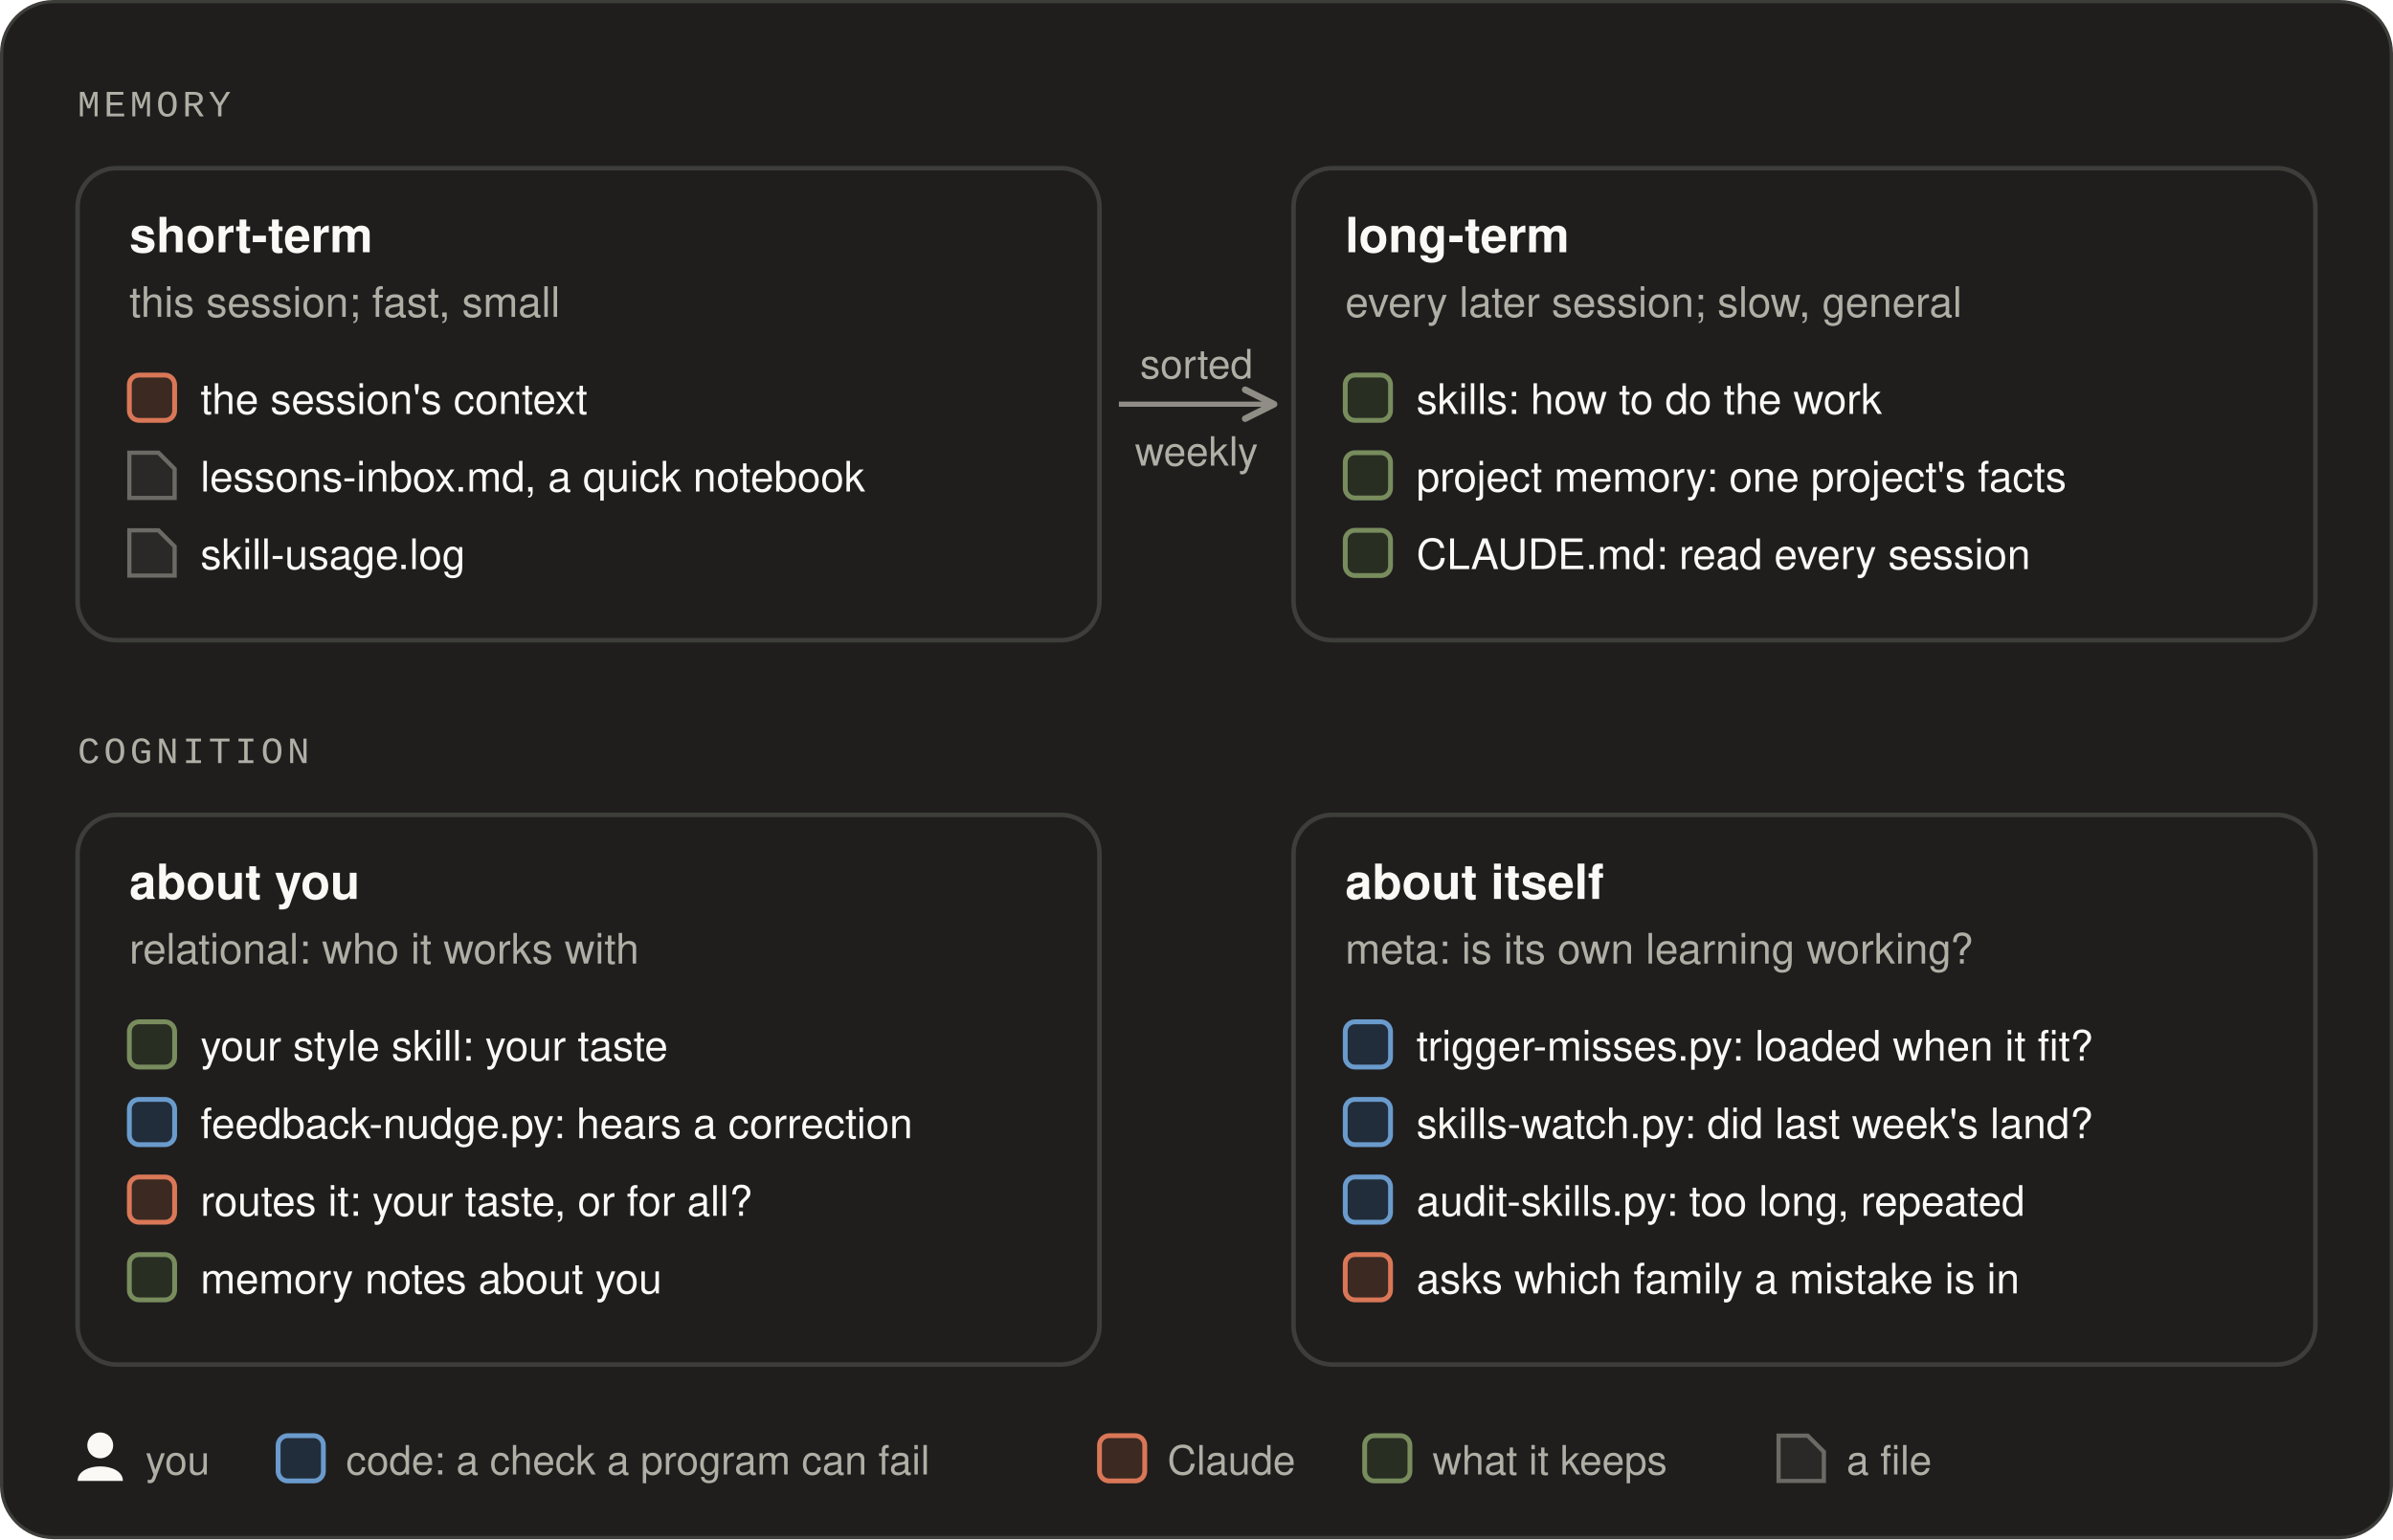
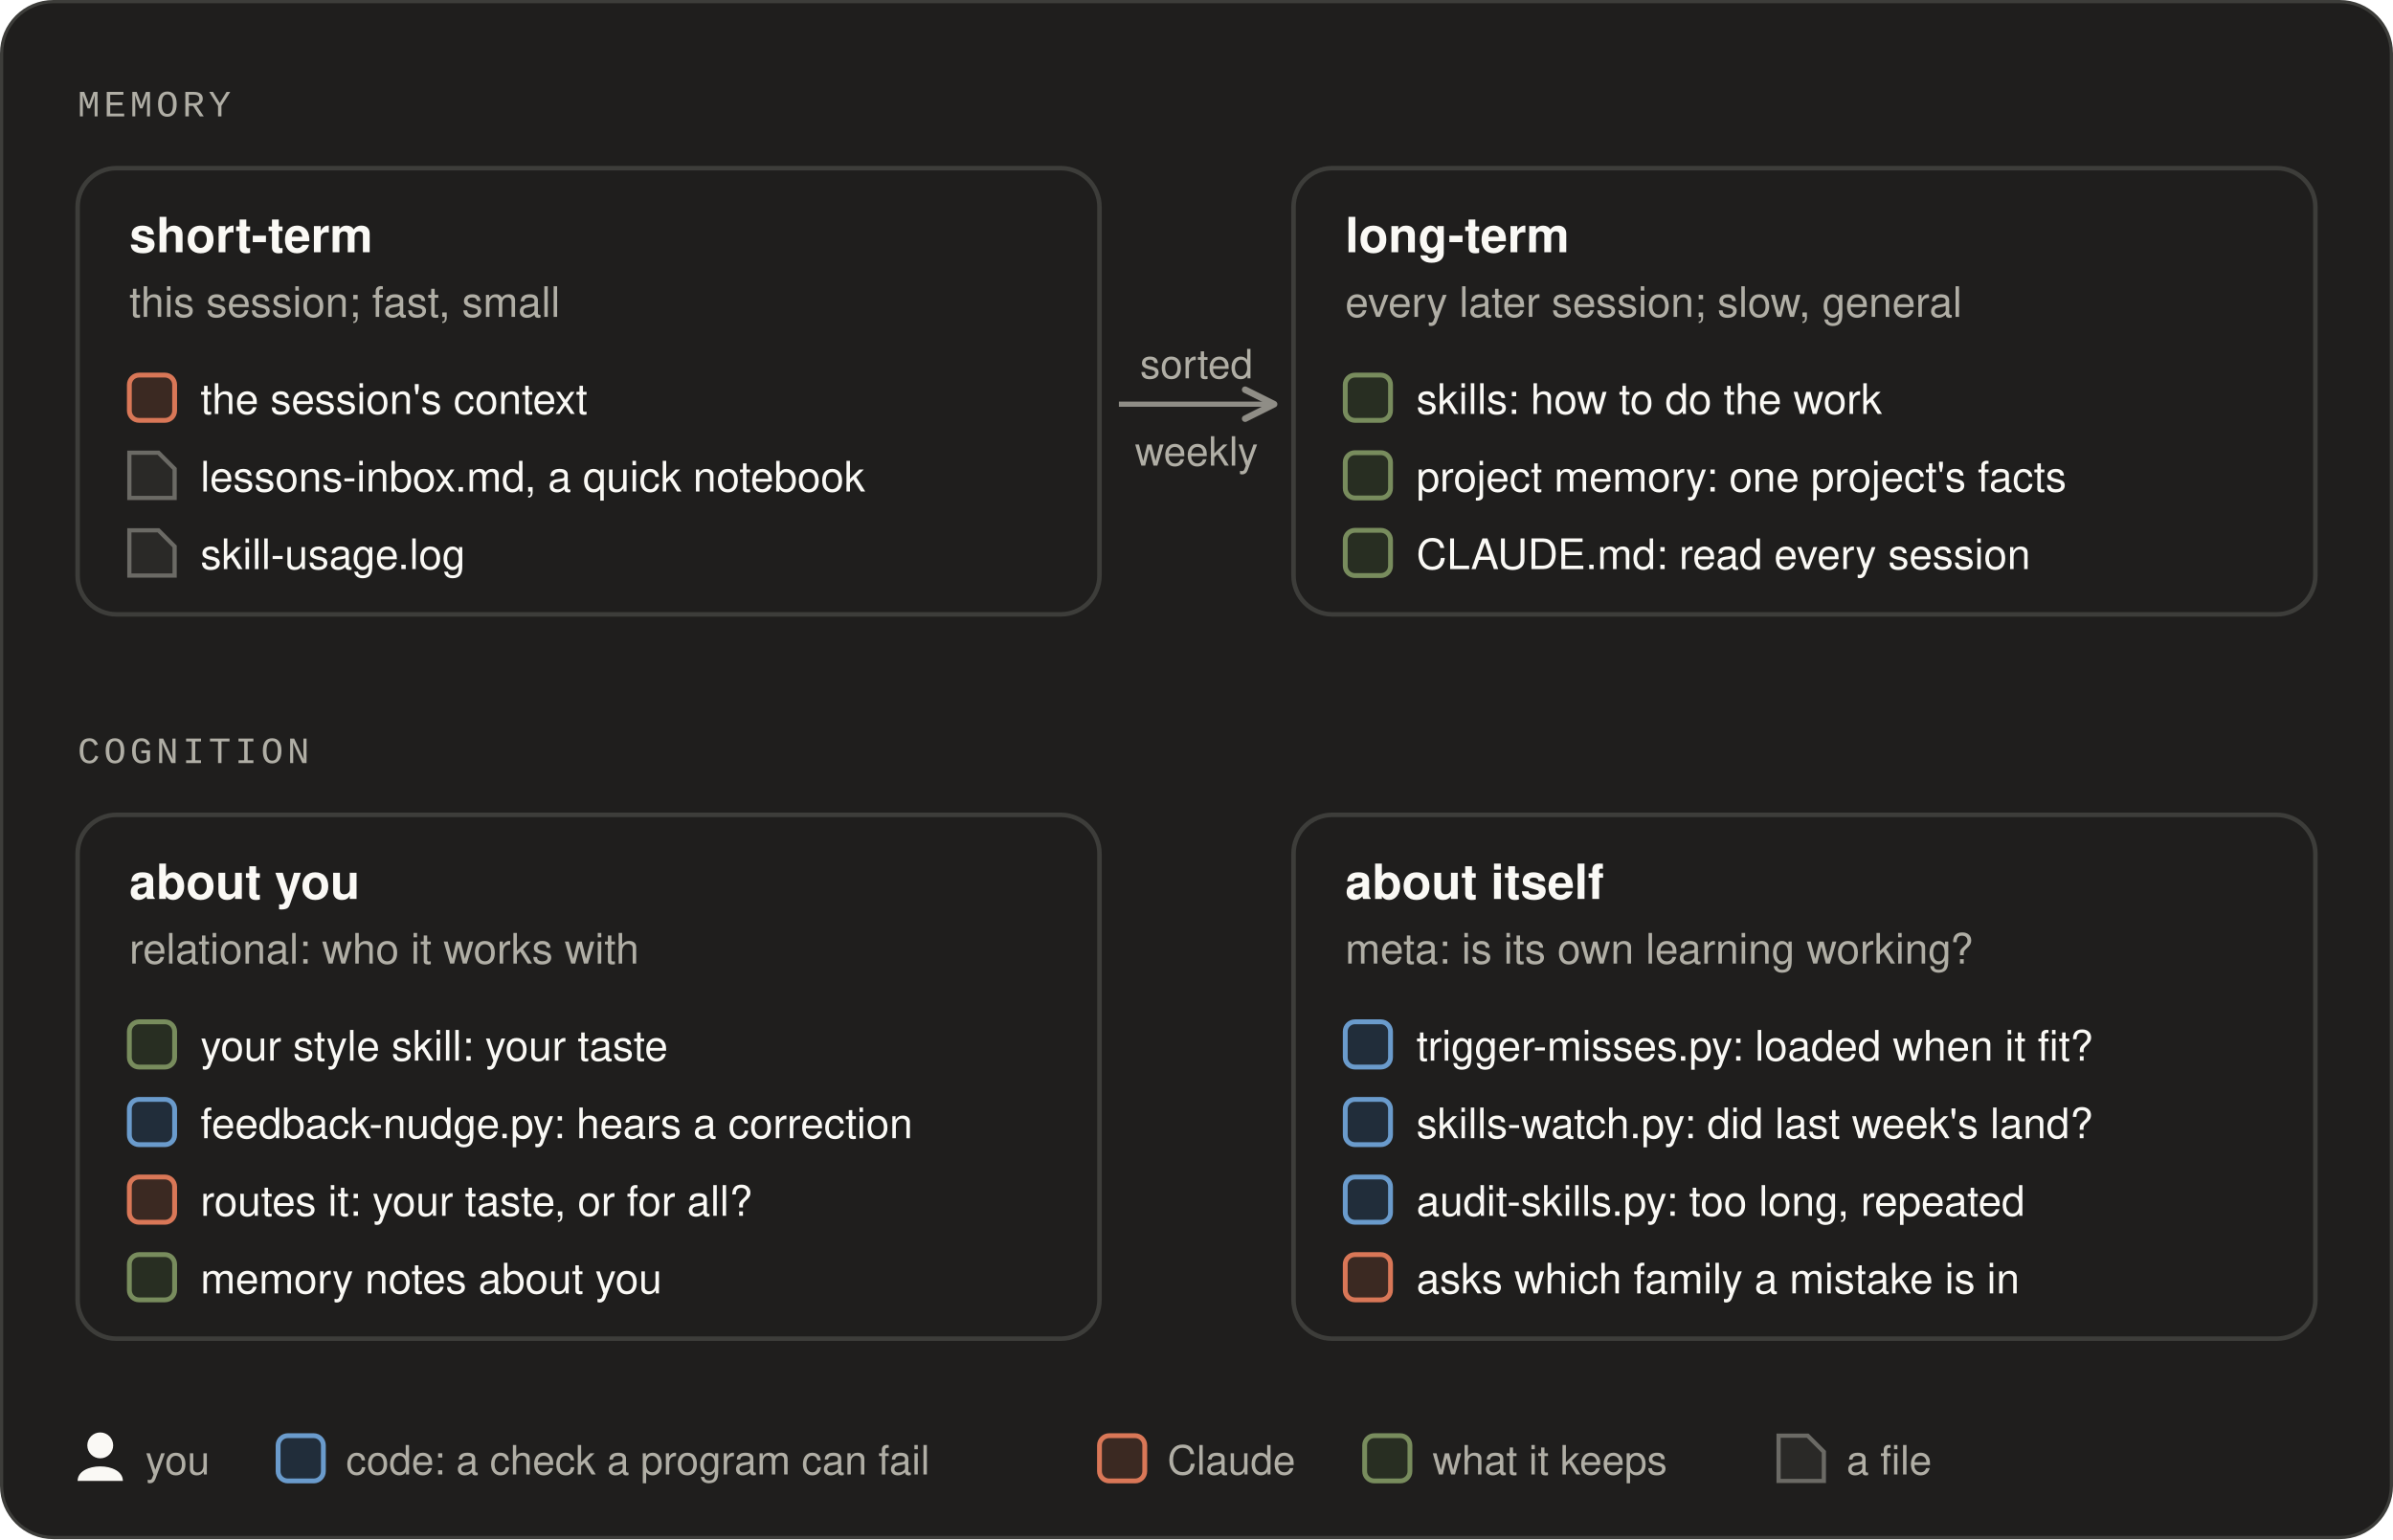
<svg xmlns="http://www.w3.org/2000/svg" width="740" height="476" viewBox="0 0 740 476" role="img" aria-label="Memory and cognition: short-term memory is the session and the inbox; long-term memory is skills, project memory and CLAUDE.md, sorted in weekly; cognition about you is your style skill and the feedback hook; cognition about itself is the miss report, the watcher and the audit.">
  <defs>
    <marker id="a" viewBox="0 0 10 10" refX="9" refY="5" markerWidth="7" markerHeight="7" orient="auto-start-reverse">
      <path d="M1 1L9 5L1 9" fill="none" stroke="#8f8d86" stroke-width="1.8" stroke-linecap="round" stroke-linejoin="round" />
    </marker>
  </defs>
  <rect x="0.5" y="0.5" width="739" height="475" rx="16" fill="#1f1e1d" stroke="#3d3d3a" />
  <text x="24" y="36" font-family="'IBM Plex Mono',ui-monospace,'SF Mono',SFMono-Regular,Menlo,Consolas,'Liberation Mono',monospace" font-size="11.5" font-weight="500" fill="#b0aea5" text-anchor="start" letter-spacing="1.2">MEMORY</text>
-   <rect x="24" y="52" width="316" height="146" rx="12" fill="none" stroke="#3d3d3a" stroke-width="1.4" />
+   <rect x="24" y="52" width="316" height="138" rx="12" fill="none" stroke="#3d3d3a" stroke-width="1.4" />
  <text x="40" y="78" font-family="Archivo,-apple-system,'Segoe UI','Helvetica Neue',Helvetica,Arial,sans-serif" font-size="15" font-weight="600" fill="#faf9f5" text-anchor="start">short-term</text>
  <text x="40" y="98" font-family="Archivo,-apple-system,'Segoe UI','Helvetica Neue',Helvetica,Arial,sans-serif" font-size="13" font-weight="400" fill="#b0aea5" text-anchor="start">this session; fast, small</text>
  <rect x="40" y="116" width="14" height="14" rx="3" fill="#3b2922" stroke="#d97757" stroke-width="1.5" />
  <text x="62" y="128" font-family="Archivo,-apple-system,'Segoe UI','Helvetica Neue',Helvetica,Arial,sans-serif" font-size="13" font-weight="400" fill="#faf9f5" text-anchor="start">the session's context</text>
  <path d="M40 140H49L54 145V154H40Z" fill="#2a2927" stroke="#6b6a65" stroke-width="1.3" />
  <text x="62" y="152" font-family="Archivo,-apple-system,'Segoe UI','Helvetica Neue',Helvetica,Arial,sans-serif" font-size="13" font-weight="400" fill="#faf9f5" text-anchor="start">lessons-inbox.md, a quick notebook</text>
  <path d="M40 164H49L54 169V178H40Z" fill="#2a2927" stroke="#6b6a65" stroke-width="1.3" />
  <text x="62" y="176" font-family="Archivo,-apple-system,'Segoe UI','Helvetica Neue',Helvetica,Arial,sans-serif" font-size="13" font-weight="400" fill="#faf9f5" text-anchor="start">skill-usage.log</text>
-   <rect x="400" y="52" width="316" height="146" rx="12" fill="none" stroke="#3d3d3a" stroke-width="1.4" />
+   <rect x="400" y="52" width="316" height="138" rx="12" fill="none" stroke="#3d3d3a" stroke-width="1.4" />
  <text x="416" y="78" font-family="Archivo,-apple-system,'Segoe UI','Helvetica Neue',Helvetica,Arial,sans-serif" font-size="15" font-weight="600" fill="#faf9f5" text-anchor="start">long-term</text>
  <text x="416" y="98" font-family="Archivo,-apple-system,'Segoe UI','Helvetica Neue',Helvetica,Arial,sans-serif" font-size="13" font-weight="400" fill="#b0aea5" text-anchor="start">every later session; slow, general</text>
  <rect x="416" y="116" width="14" height="14" rx="3" fill="#282e22" stroke="#788c5d" stroke-width="1.5" />
  <text x="438" y="128" font-family="Archivo,-apple-system,'Segoe UI','Helvetica Neue',Helvetica,Arial,sans-serif" font-size="13" font-weight="400" fill="#faf9f5" text-anchor="start">skills: how to do the work</text>
  <rect x="416" y="140" width="14" height="14" rx="3" fill="#282e22" stroke="#788c5d" stroke-width="1.5" />
  <text x="438" y="152" font-family="Archivo,-apple-system,'Segoe UI','Helvetica Neue',Helvetica,Arial,sans-serif" font-size="13" font-weight="400" fill="#faf9f5" text-anchor="start">project memory: one project's facts</text>
  <rect x="416" y="164" width="14" height="14" rx="3" fill="#282e22" stroke="#788c5d" stroke-width="1.5" />
  <text x="438" y="176" font-family="Archivo,-apple-system,'Segoe UI','Helvetica Neue',Helvetica,Arial,sans-serif" font-size="13" font-weight="400" fill="#faf9f5" text-anchor="start">CLAUDE.md: read every session</text>
  <path d="M346 125L394 125" fill="none" stroke="#8f8d86" stroke-width="1.6" stroke-linejoin="round" marker-end="url(#a)" />
  <text x="370" y="117" font-family="Archivo,-apple-system,'Segoe UI','Helvetica Neue',Helvetica,Arial,sans-serif" font-size="12.5" font-weight="400" fill="#b0aea5" text-anchor="middle">sorted</text>
  <text x="370" y="144" font-family="Archivo,-apple-system,'Segoe UI','Helvetica Neue',Helvetica,Arial,sans-serif" font-size="12.5" font-weight="400" fill="#b0aea5" text-anchor="middle">weekly</text>
  <text x="24" y="236" font-family="'IBM Plex Mono',ui-monospace,'SF Mono',SFMono-Regular,Menlo,Consolas,'Liberation Mono',monospace" font-size="11.5" font-weight="500" fill="#b0aea5" text-anchor="start" letter-spacing="1.2">COGNITION</text>
-   <rect x="24" y="252" width="316" height="170" rx="12" fill="none" stroke="#3d3d3a" stroke-width="1.4" />
+   <rect x="24" y="252" width="316" height="162" rx="12" fill="none" stroke="#3d3d3a" stroke-width="1.4" />
  <text x="40" y="278" font-family="Archivo,-apple-system,'Segoe UI','Helvetica Neue',Helvetica,Arial,sans-serif" font-size="15" font-weight="600" fill="#faf9f5" text-anchor="start">about you</text>
  <text x="40" y="298" font-family="Archivo,-apple-system,'Segoe UI','Helvetica Neue',Helvetica,Arial,sans-serif" font-size="13" font-weight="400" fill="#b0aea5" text-anchor="start">relational: who it works with</text>
  <rect x="40" y="316" width="14" height="14" rx="3" fill="#282e22" stroke="#788c5d" stroke-width="1.5" />
  <text x="62" y="328" font-family="Archivo,-apple-system,'Segoe UI','Helvetica Neue',Helvetica,Arial,sans-serif" font-size="13" font-weight="400" fill="#faf9f5" text-anchor="start">your style skill: your taste</text>
  <rect x="40" y="340" width="14" height="14" rx="3" fill="#212d3a" stroke="#6a9bcc" stroke-width="1.5" />
  <text x="62" y="352" font-family="Archivo,-apple-system,'Segoe UI','Helvetica Neue',Helvetica,Arial,sans-serif" font-size="13" font-weight="400" fill="#faf9f5" text-anchor="start">feedback-nudge.py: hears a correction</text>
  <rect x="40" y="364" width="14" height="14" rx="3" fill="#3b2922" stroke="#d97757" stroke-width="1.5" />
  <text x="62" y="376" font-family="Archivo,-apple-system,'Segoe UI','Helvetica Neue',Helvetica,Arial,sans-serif" font-size="13" font-weight="400" fill="#faf9f5" text-anchor="start">routes it: your taste, or for all?</text>
  <rect x="40" y="388" width="14" height="14" rx="3" fill="#282e22" stroke="#788c5d" stroke-width="1.5" />
  <text x="62" y="400" font-family="Archivo,-apple-system,'Segoe UI','Helvetica Neue',Helvetica,Arial,sans-serif" font-size="13" font-weight="400" fill="#faf9f5" text-anchor="start">memory notes about you</text>
-   <rect x="400" y="252" width="316" height="170" rx="12" fill="none" stroke="#3d3d3a" stroke-width="1.4" />
+   <rect x="400" y="252" width="316" height="162" rx="12" fill="none" stroke="#3d3d3a" stroke-width="1.4" />
  <text x="416" y="278" font-family="Archivo,-apple-system,'Segoe UI','Helvetica Neue',Helvetica,Arial,sans-serif" font-size="15" font-weight="600" fill="#faf9f5" text-anchor="start">about itself</text>
  <text x="416" y="298" font-family="Archivo,-apple-system,'Segoe UI','Helvetica Neue',Helvetica,Arial,sans-serif" font-size="13" font-weight="400" fill="#b0aea5" text-anchor="start">meta: is its own learning working?</text>
  <rect x="416" y="316" width="14" height="14" rx="3" fill="#212d3a" stroke="#6a9bcc" stroke-width="1.5" />
  <text x="438" y="328" font-family="Archivo,-apple-system,'Segoe UI','Helvetica Neue',Helvetica,Arial,sans-serif" font-size="13" font-weight="400" fill="#faf9f5" text-anchor="start">trigger-misses.py: loaded when it fit?</text>
  <rect x="416" y="340" width="14" height="14" rx="3" fill="#212d3a" stroke="#6a9bcc" stroke-width="1.5" />
  <text x="438" y="352" font-family="Archivo,-apple-system,'Segoe UI','Helvetica Neue',Helvetica,Arial,sans-serif" font-size="13" font-weight="400" fill="#faf9f5" text-anchor="start">skills-watch.py: did last week's land?</text>
  <rect x="416" y="364" width="14" height="14" rx="3" fill="#212d3a" stroke="#6a9bcc" stroke-width="1.5" />
  <text x="438" y="376" font-family="Archivo,-apple-system,'Segoe UI','Helvetica Neue',Helvetica,Arial,sans-serif" font-size="13" font-weight="400" fill="#faf9f5" text-anchor="start">audit-skills.py: too long, repeated</text>
  <rect x="416" y="388" width="14" height="14" rx="3" fill="#3b2922" stroke="#d97757" stroke-width="1.5" />
  <text x="438" y="400" font-family="Archivo,-apple-system,'Segoe UI','Helvetica Neue',Helvetica,Arial,sans-serif" font-size="13" font-weight="400" fill="#faf9f5" text-anchor="start">asks which family a mistake is in</text>
  <circle cx="31" cy="447" r="4" fill="#faf9f5" />
  <path d="M24 458C24 452 38 452 38 458Z" fill="#faf9f5" />
  <text x="45" y="456" font-family="Archivo,-apple-system,'Segoe UI','Helvetica Neue',Helvetica,Arial,sans-serif" font-size="12.5" font-weight="400" fill="#b0aea5" text-anchor="start">you</text>
  <rect x="86" y="444" width="14" height="14" rx="3" fill="#212d3a" stroke="#6a9bcc" stroke-width="1.5" />
  <text x="107" y="456" font-family="Archivo,-apple-system,'Segoe UI','Helvetica Neue',Helvetica,Arial,sans-serif" font-size="12.5" font-weight="400" fill="#b0aea5" text-anchor="start">code: a check a program can fail</text>
  <rect x="340" y="444" width="14" height="14" rx="3" fill="#3b2922" stroke="#d97757" stroke-width="1.5" />
  <text x="361" y="456" font-family="Archivo,-apple-system,'Segoe UI','Helvetica Neue',Helvetica,Arial,sans-serif" font-size="12.5" font-weight="400" fill="#b0aea5" text-anchor="start">Claude</text>
  <rect x="422" y="444" width="14" height="14" rx="3" fill="#282e22" stroke="#788c5d" stroke-width="1.5" />
  <text x="443" y="456" font-family="Archivo,-apple-system,'Segoe UI','Helvetica Neue',Helvetica,Arial,sans-serif" font-size="12.5" font-weight="400" fill="#b0aea5" text-anchor="start">what it keeps</text>
  <path d="M550 444H559L564 449V458H550Z" fill="#2a2927" stroke="#6b6a65" stroke-width="1.3" />
  <text x="571" y="456" font-family="Archivo,-apple-system,'Segoe UI','Helvetica Neue',Helvetica,Arial,sans-serif" font-size="12.5" font-weight="400" fill="#b0aea5" text-anchor="start">a file</text>
</svg>
